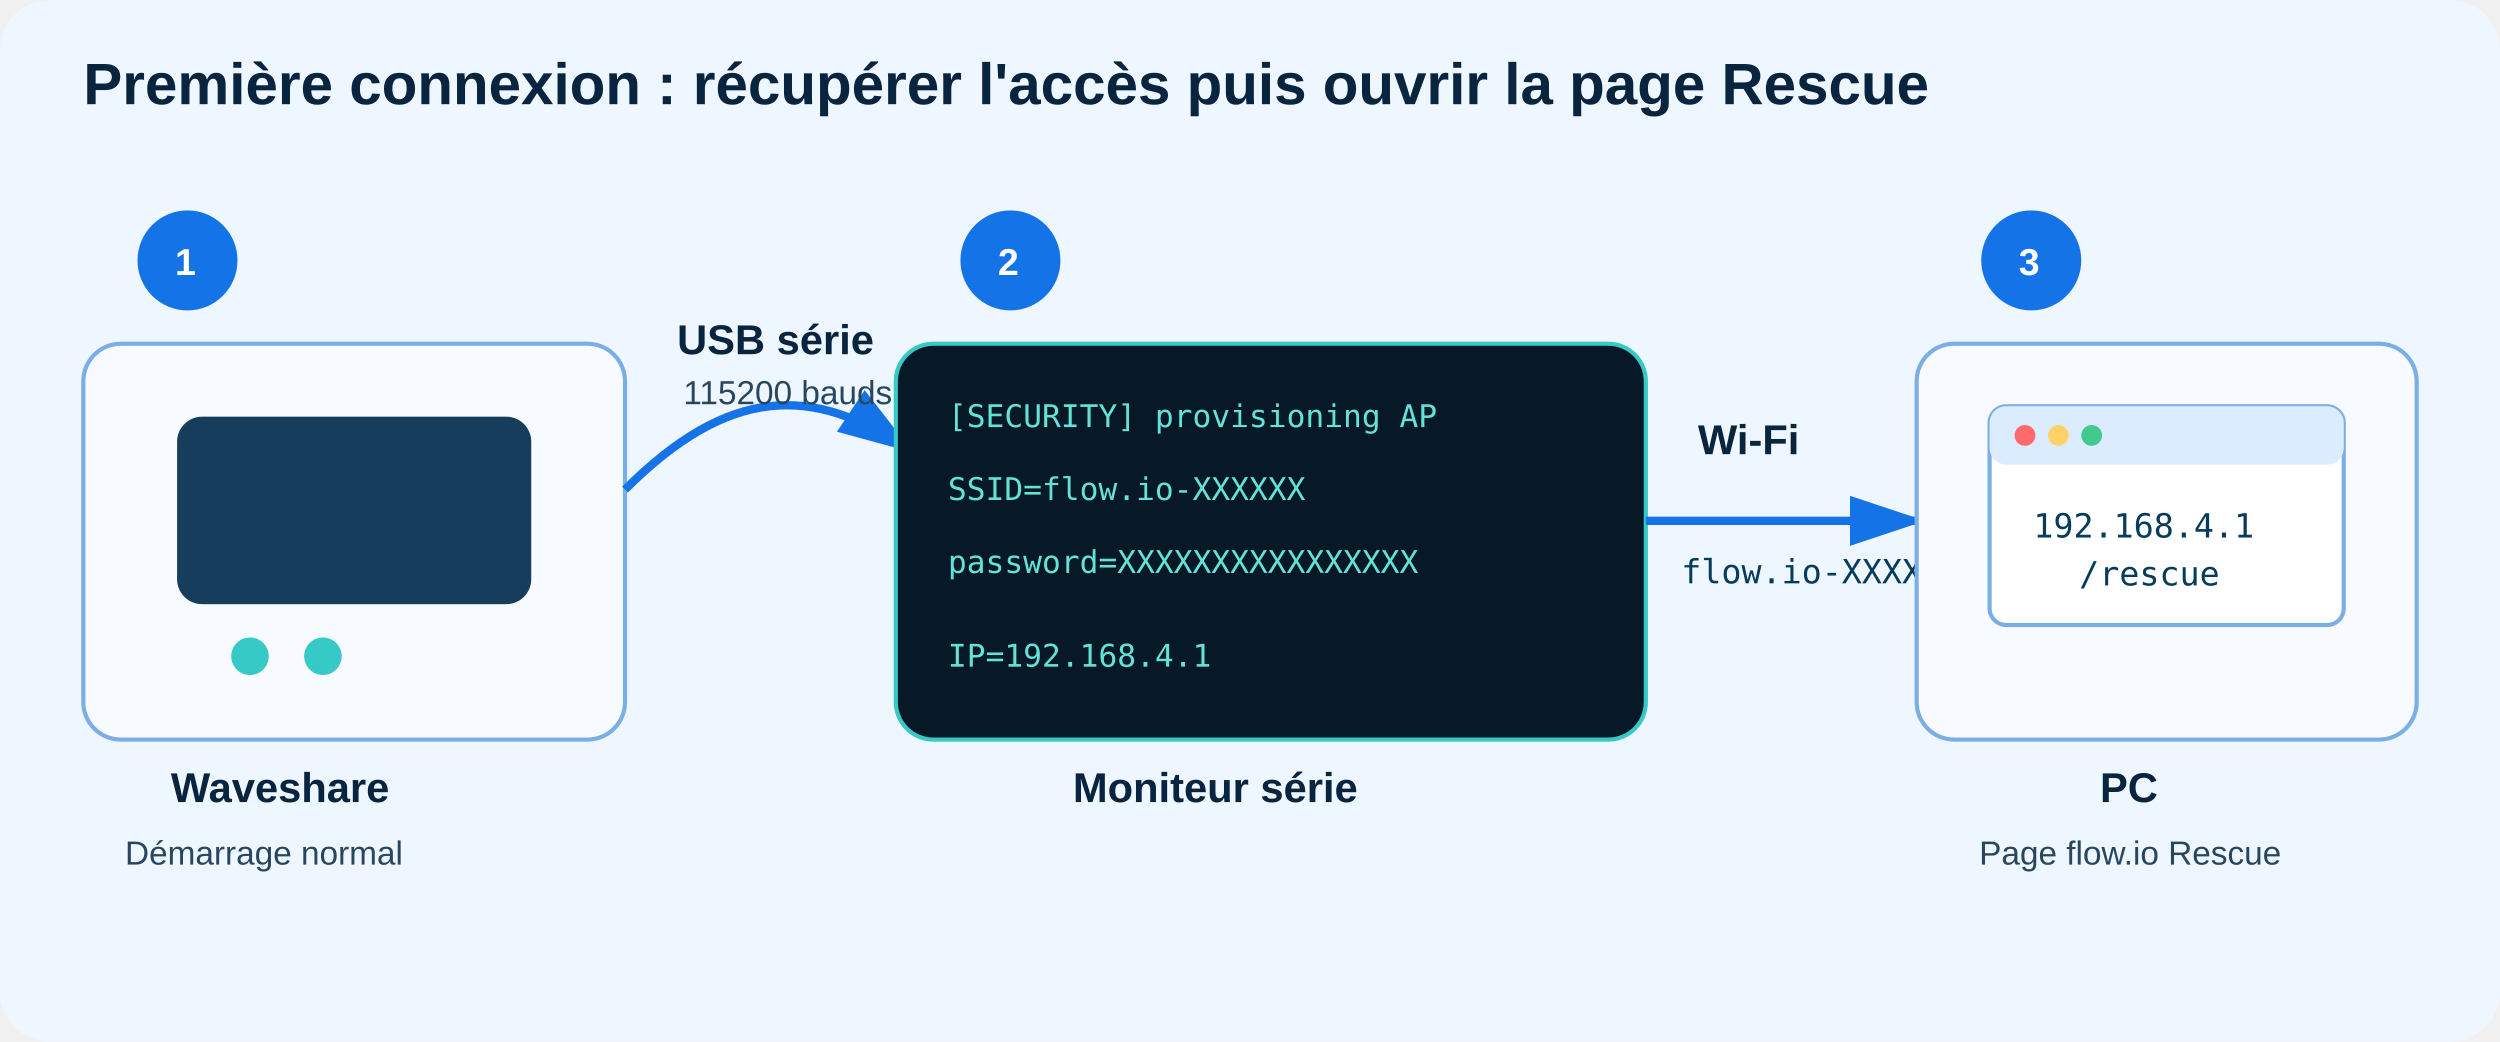
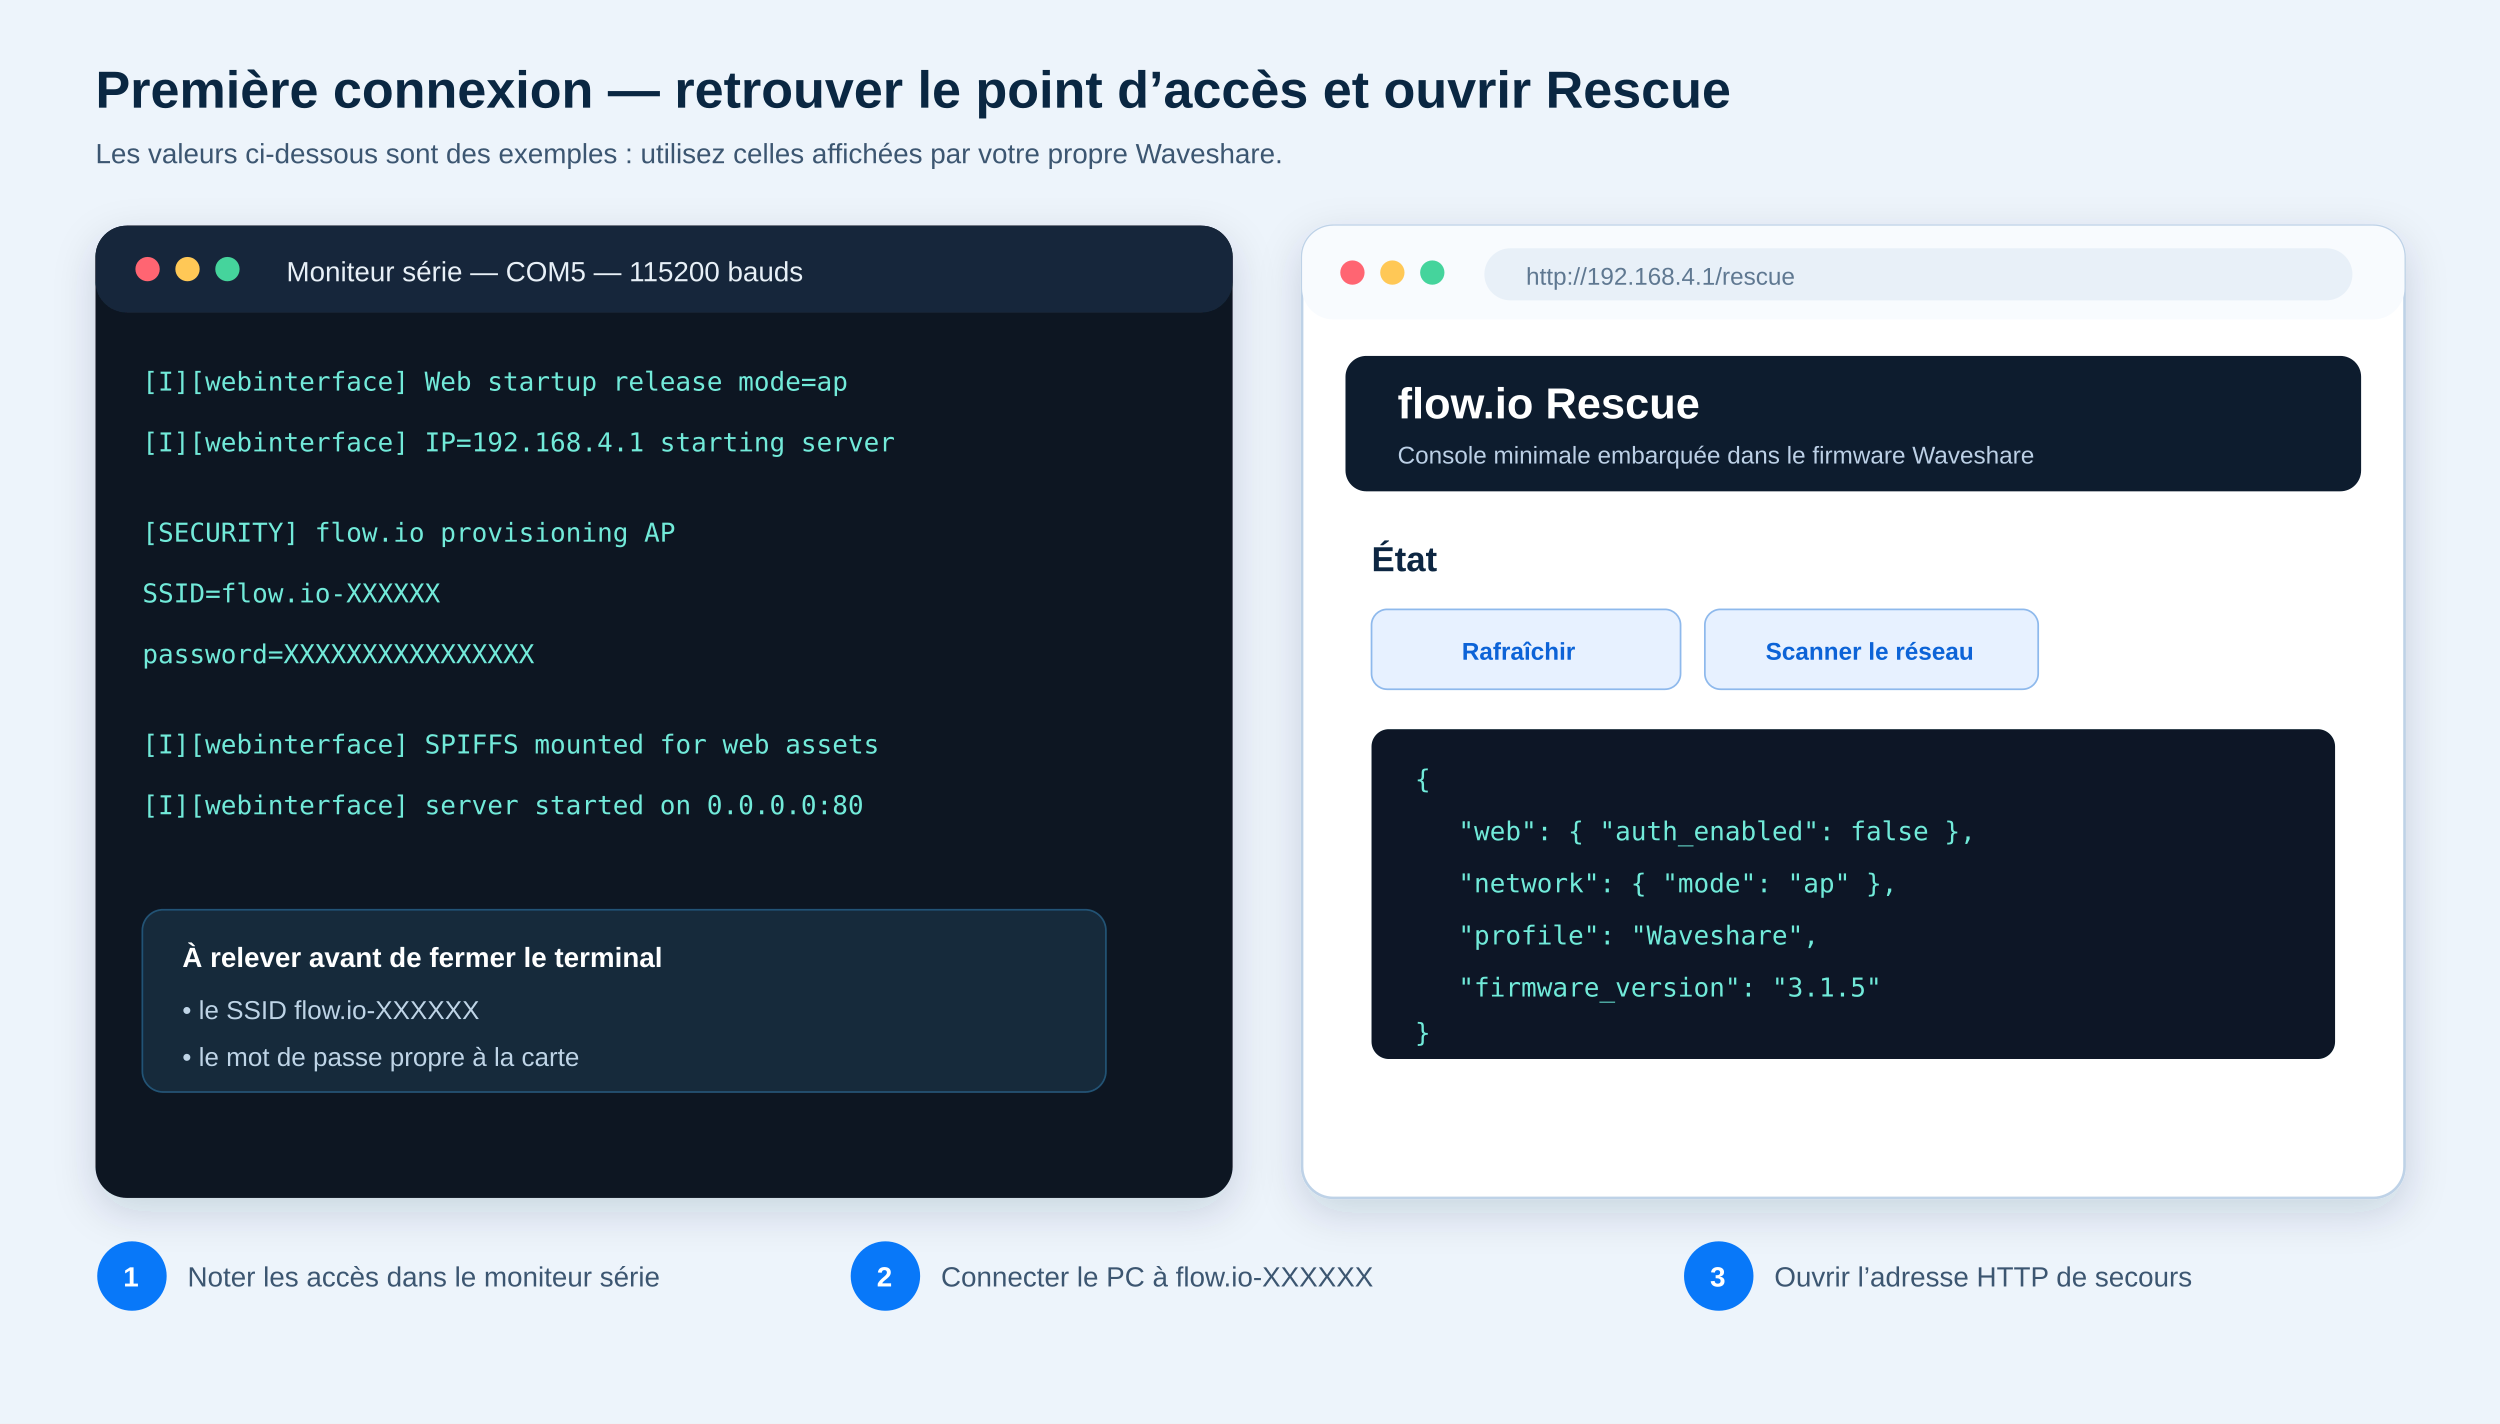
- <svg xmlns="http://www.w3.org/2000/svg" viewBox="0 0 1200 500" role="img" aria-labelledby="title desc">
+ <svg xmlns="http://www.w3.org/2000/svg" viewBox="0 0 1440 820" role="img" aria-labelledby="title desc">
  <defs>
-     <marker id="arrow" markerWidth="10" markerHeight="10" refX="8" refY="3" orient="auto" markerUnits="strokeWidth">
-       <path d="M0,0 L0,6 L9,3 z" fill="#1473e6" />
-     </marker>
+     <filter id="shadow" x="-10%" y="-10%" width="120%" height="130%">
+       <feDropShadow dx="0" dy="8" stdDeviation="12" flood-color="#16324f" flood-opacity=".16" />
+     </filter>
    <style>
-       .title{font:700 28px Arial,sans-serif;fill:#08243f}.label{font:700 20px Arial,sans-serif;fill:#08243f}.text{font:16px Arial,sans-serif;fill:#29465f}.mono{font:16px Consolas,monospace;fill:#053b5c}.box{fill:#f7fbff;stroke:#7caee6;stroke-width:2}.screen{fill:#071827;stroke:#36c9c6;stroke-width:2}.screenText{font:15px Consolas,monospace;fill:#63e3d7}.step{fill:#1473e6}.stepText{font:700 18px Arial,sans-serif;fill:white}.arrow{stroke:#1473e6;stroke-width:4;fill:none;marker-end:url(#arrow)}
+       .ui{font-family:Arial,sans-serif}.h1{font-size:30px;font-weight:700;fill:#0a2742}.h2{font-size:20px;font-weight:700;fill:#0a2742}.body{font-size:16px;fill:#3c5671}.small{font-size:14px;fill:#5f7891}.mono{font-family:Consolas,monospace;font-size:15px;fill:#72ead9}.badge{font-size:14px;font-weight:700;fill:#0863d7}.num{font-size:16px;font-weight:700;fill:#fff}.card{fill:#fff;stroke:#bed2e7;stroke-width:1.5}.button{fill:#0878f9}.buttonText{font-size:15px;font-weight:700;fill:#fff}
    </style>
  </defs>
-   <rect width="1200" height="500" rx="24" fill="#eef6ff" />
-   <text x="40" y="50" class="title">Première connexion : récupérer l'accès puis ouvrir la page Rescue</text>
-   <circle cx="90" cy="125" r="24" class="step" />
-   <text x="84" y="132" class="stepText">1</text>
-   <rect x="40" y="165" width="260" height="190" rx="18" class="box" />
-   <rect x="85" y="200" width="170" height="90" rx="12" fill="#173d5c" />
-   <circle cx="120" cy="315" r="9" fill="#36c9c6" />
-   <circle cx="155" cy="315" r="9" fill="#36c9c6" />
-   <text x="82" y="385" class="label">Waveshare</text>
-   <text x="60" y="415" class="text">Démarrage normal</text>
-   <path d="M300 235 C350 185,390 185,435 215" class="arrow" />
-   <text x="325" y="170" class="label">USB série</text>
-   <text x="328" y="194" class="text">115200 bauds</text>
-   <circle cx="485" cy="125" r="24" class="step" />
-   <text x="479" y="132" class="stepText">2</text>
-   <rect x="430" y="165" width="360" height="190" rx="18" class="screen" />
-   <text x="455" y="205" class="screenText">[SECURITY] provisioning AP</text>
-   <text x="455" y="240" class="screenText">SSID=flow.io-XXXXXX</text>
-   <text x="455" y="275" class="screenText">password=XXXXXXXXXXXXXXXX</text>
-   <text x="455" y="320" class="screenText">IP=192.168.4.1</text>
-   <text x="515" y="385" class="label">Moniteur série</text>
-   <path d="M790 250 C850 250,870 250,920 250" class="arrow" />
-   <text x="815" y="218" class="label">Wi-Fi</text>
-   <text x="807" y="280" class="mono">flow.io-XXXXXX</text>
-   <circle cx="975" cy="125" r="24" class="step" />
-   <text x="969" y="132" class="stepText">3</text>
-   <rect x="920" y="165" width="240" height="190" rx="18" class="box" />
-   <rect x="955" y="195" width="170" height="105" rx="8" fill="white" stroke="#7caee6" stroke-width="2" />
-   <rect x="955" y="195" width="170" height="28" rx="8" fill="#dcecff" />
-   <circle cx="972" cy="209" r="5" fill="#ff6b6b" />
-   <circle cx="988" cy="209" r="5" fill="#ffd166" />
-   <circle cx="1004" cy="209" r="5" fill="#41c98e" />
-   <text x="976" y="258" class="mono">192.168.4.1</text>
-   <text x="998" y="281" class="mono">/rescue</text>
-   <text x="1008" y="385" class="label">PC</text>
-   <text x="950" y="415" class="text">Page flow.io Rescue</text>
+   <rect width="1440" height="820" fill="#edf4fb" />
+   <text x="55" y="62" class="ui h1">Première connexion — retrouver le point d’accès et ouvrir Rescue</text>
+   <text x="55" y="94" class="ui body">Les valeurs ci-dessous sont des exemples : utilisez celles affichées par votre propre Waveshare.</text>
+   <g filter="url(#shadow)">
+     <rect x="55" y="130" width="655" height="560" rx="18" fill="#0c1724" />
+     <rect x="55" y="130" width="655" height="50" rx="18" fill="#18283a" />
+     <circle cx="85" cy="155" r="7" fill="#ff6572" />
+     <circle cx="108" cy="155" r="7" fill="#ffc857" />
+     <circle cx="131" cy="155" r="7" fill="#45d49c" />
+     <text x="165" y="162" class="ui" style="font-size:16px;fill:#e8f0f8">Moniteur série — COM5 — 115200 bauds</text>
+     <text x="82" y="225" class="mono">[I][webinterface] Web startup release mode=ap</text>
+     <text x="82" y="260" class="mono">[I][webinterface] IP=192.168.4.1 starting server</text>
+     <text x="82" y="312" class="mono">[SECURITY] flow.io provisioning AP</text>
+     <text x="82" y="347" class="mono">SSID=flow.io-XXXXXX</text>
+     <text x="82" y="382" class="mono">password=XXXXXXXXXXXXXXXX</text>
+     <text x="82" y="434" class="mono">[I][webinterface] SPIFFS mounted for web assets</text>
+     <text x="82" y="469" class="mono">[I][webinterface] server started on 0.0.0.0:80</text>
+     <rect x="82" y="524" width="555" height="105" rx="12" fill="#12293b" stroke="#245374" />
+     <text x="105" y="557" class="ui" style="font-size:16px;font-weight:700;fill:#fff">À relever avant de fermer le terminal</text>
+     <text x="105" y="587" class="ui" style="font-size:15px;fill:#bfd4e6">• le SSID flow.io-XXXXXX</text>
+     <text x="105" y="614" class="ui" style="font-size:15px;fill:#bfd4e6">• le mot de passe propre à la carte</text>
+   </g>
+   <g filter="url(#shadow)">
+     <rect x="750" y="130" width="635" height="560" rx="18" class="card" />
+     <rect x="750" y="130" width="635" height="54" rx="18" fill="#f8fbfe" />
+     <circle cx="779" cy="157" r="7" fill="#ff6572" />
+     <circle cx="802" cy="157" r="7" fill="#ffc857" />
+     <circle cx="825" cy="157" r="7" fill="#45d49c" />
+     <rect x="855" y="143" width="500" height="30" rx="15" fill="#e8f0f8" />
+     <text x="879" y="164" class="ui small">http://192.168.4.1/rescue</text>
+     <rect x="775" y="205" width="585" height="78" rx="12" fill="#0d1c2e" />
+     <text x="805" y="241" class="ui" style="font-size:25px;font-weight:700;fill:#fff">flow.io Rescue</text>
+     <text x="805" y="267" class="ui" style="font-size:14px;fill:#bcd0e6">Console minimale embarquée dans le firmware Waveshare</text>
+     <text x="790" y="329" class="ui h2">État</text>
+     <rect x="790" y="351" width="178" height="46" rx="9" fill="#e7f1ff" stroke="#8eb9ec" />
+     <text x="842" y="380" class="ui badge">Rafraîchir</text>
+     <rect x="982" y="351" width="192" height="46" rx="9" fill="#e7f1ff" stroke="#8eb9ec" />
+     <text x="1017" y="380" class="ui badge">Scanner le réseau</text>
+     <rect x="790" y="420" width="555" height="190" rx="10" fill="#071827" />
+     <text x="815" y="454" class="mono">{</text>
+     <text x="840" y="484" class="mono">"web": { "auth_enabled": false },</text>
+     <text x="840" y="514" class="mono">"network": { "mode": "ap" },</text>
+     <text x="840" y="544" class="mono">"profile": "Waveshare",</text>
+     <text x="840" y="574" class="mono">"firmware_version": "3.1.5"</text>
+     <text x="815" y="600" class="mono">}</text>
+   </g>
+   <g class="ui">
+     <circle cx="76" cy="735" r="20" fill="#0878f9" />
+     <text x="71" y="741" class="num">1</text>
+     <text x="108" y="741" class="body">Noter les accès dans le moniteur série</text>
+     <circle cx="510" cy="735" r="20" fill="#0878f9" />
+     <text x="505" y="741" class="num">2</text>
+     <text x="542" y="741" class="body">Connecter le PC à flow.io-XXXXXX</text>
+     <circle cx="990" cy="735" r="20" fill="#0878f9" />
+     <text x="985" y="741" class="num">3</text>
+     <text x="1022" y="741" class="body">Ouvrir l’adresse HTTP de secours</text>
+   </g>
</svg>
